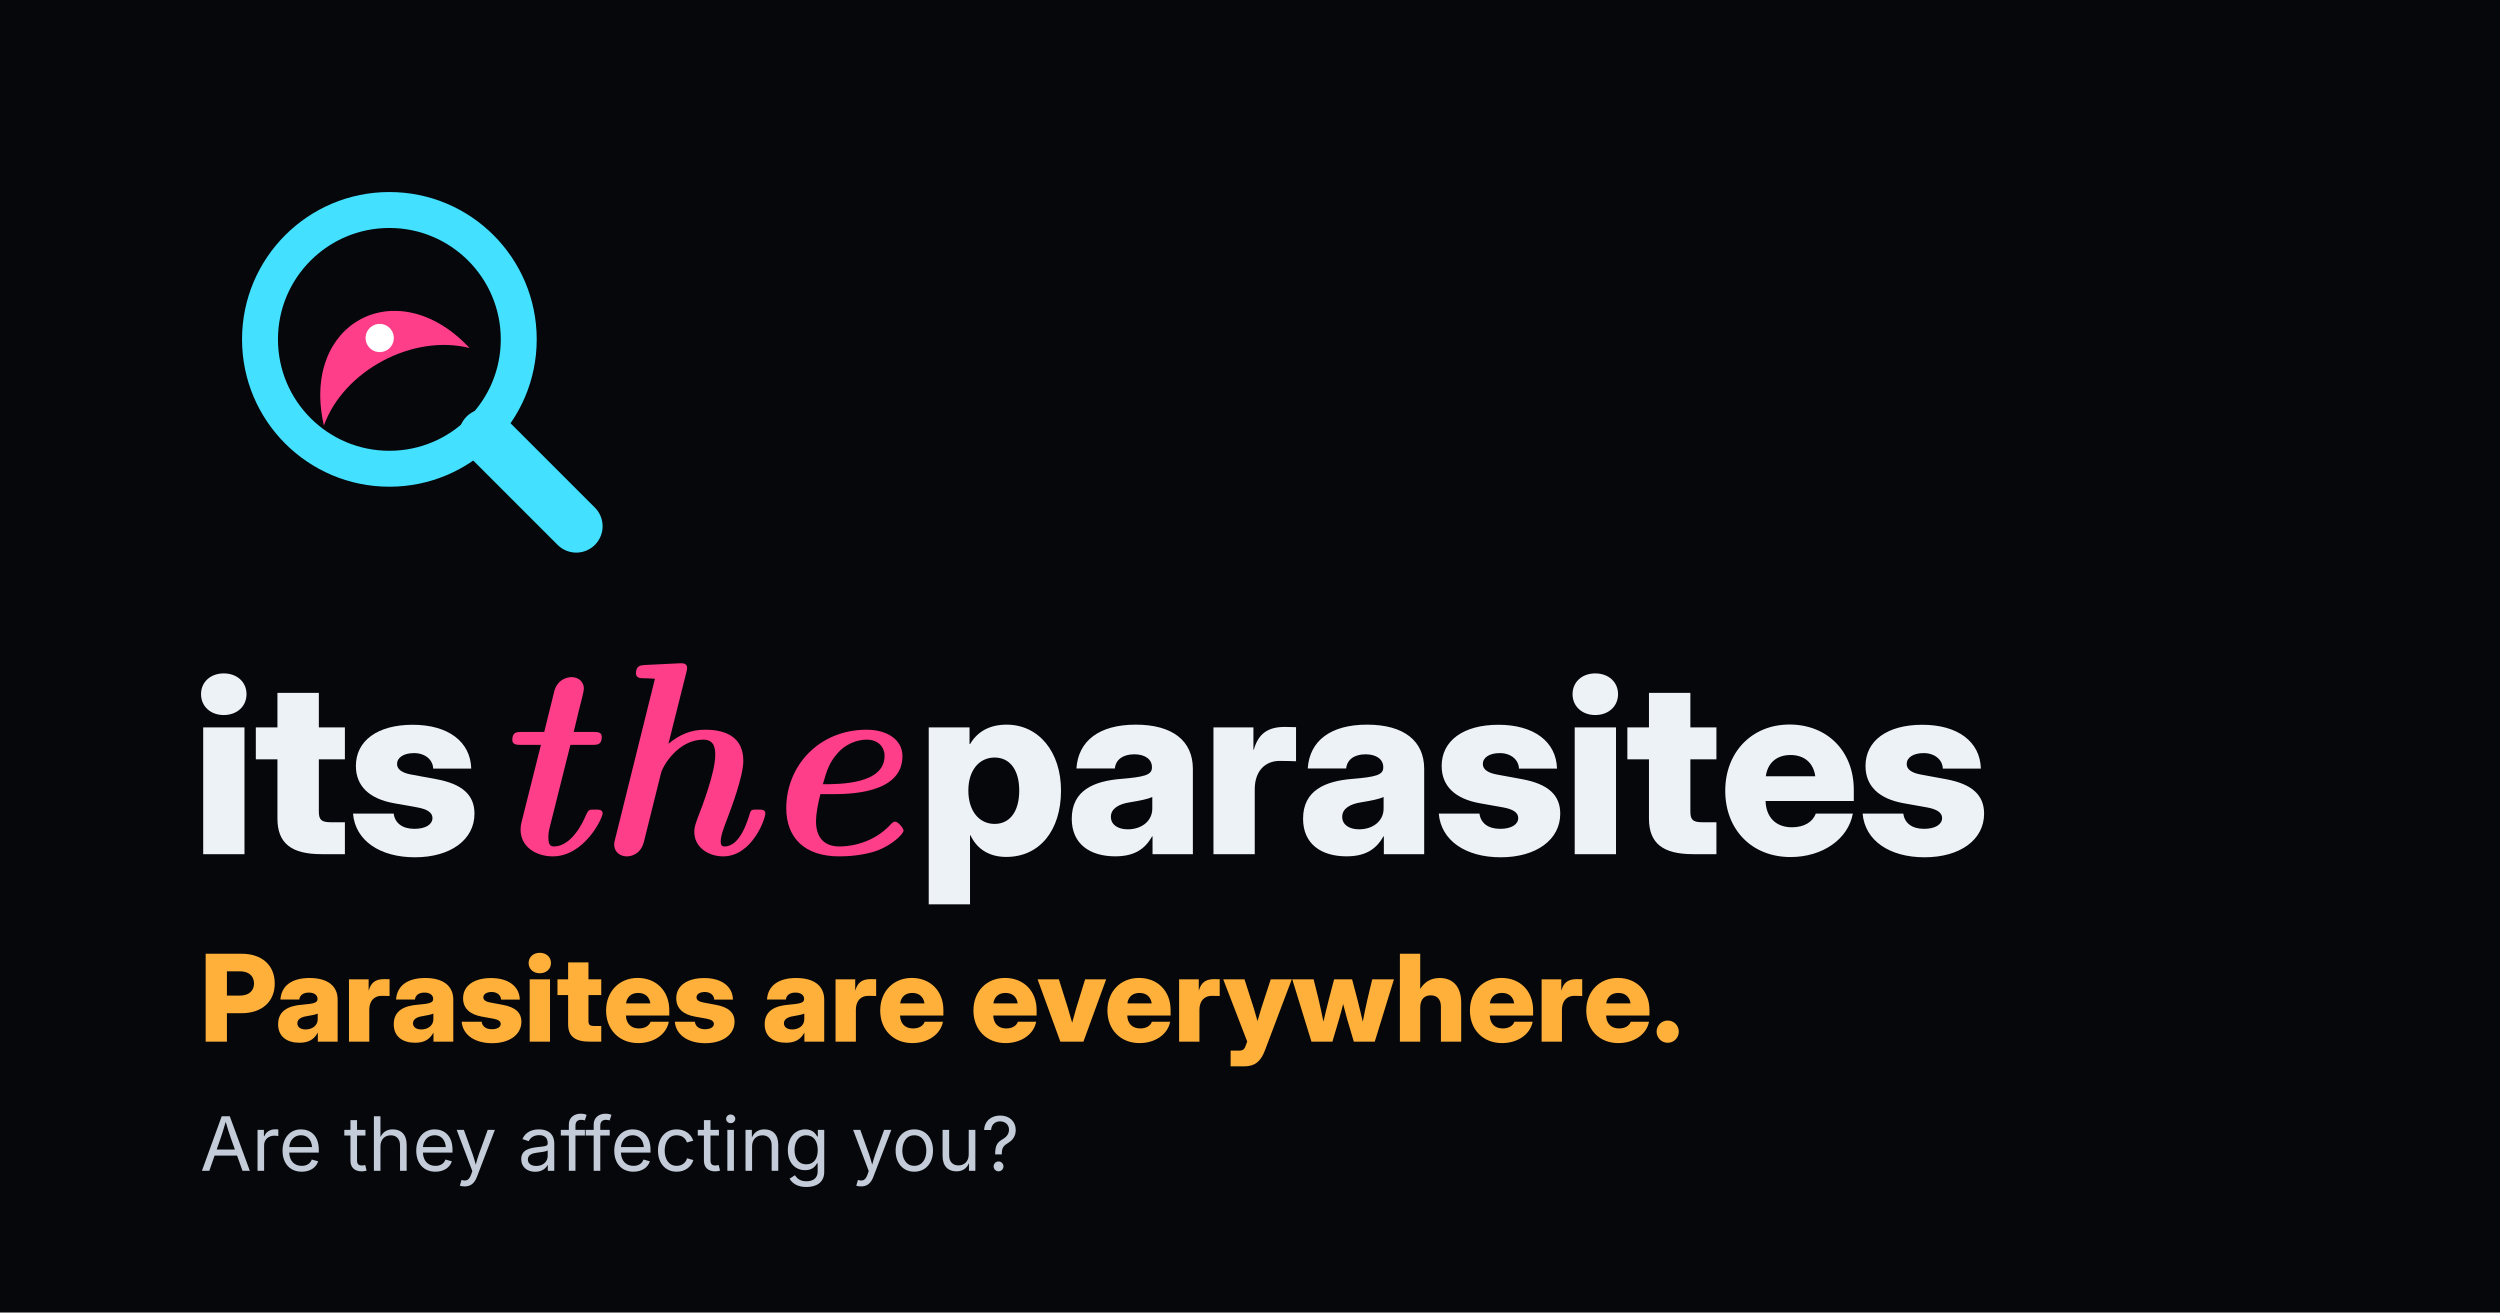
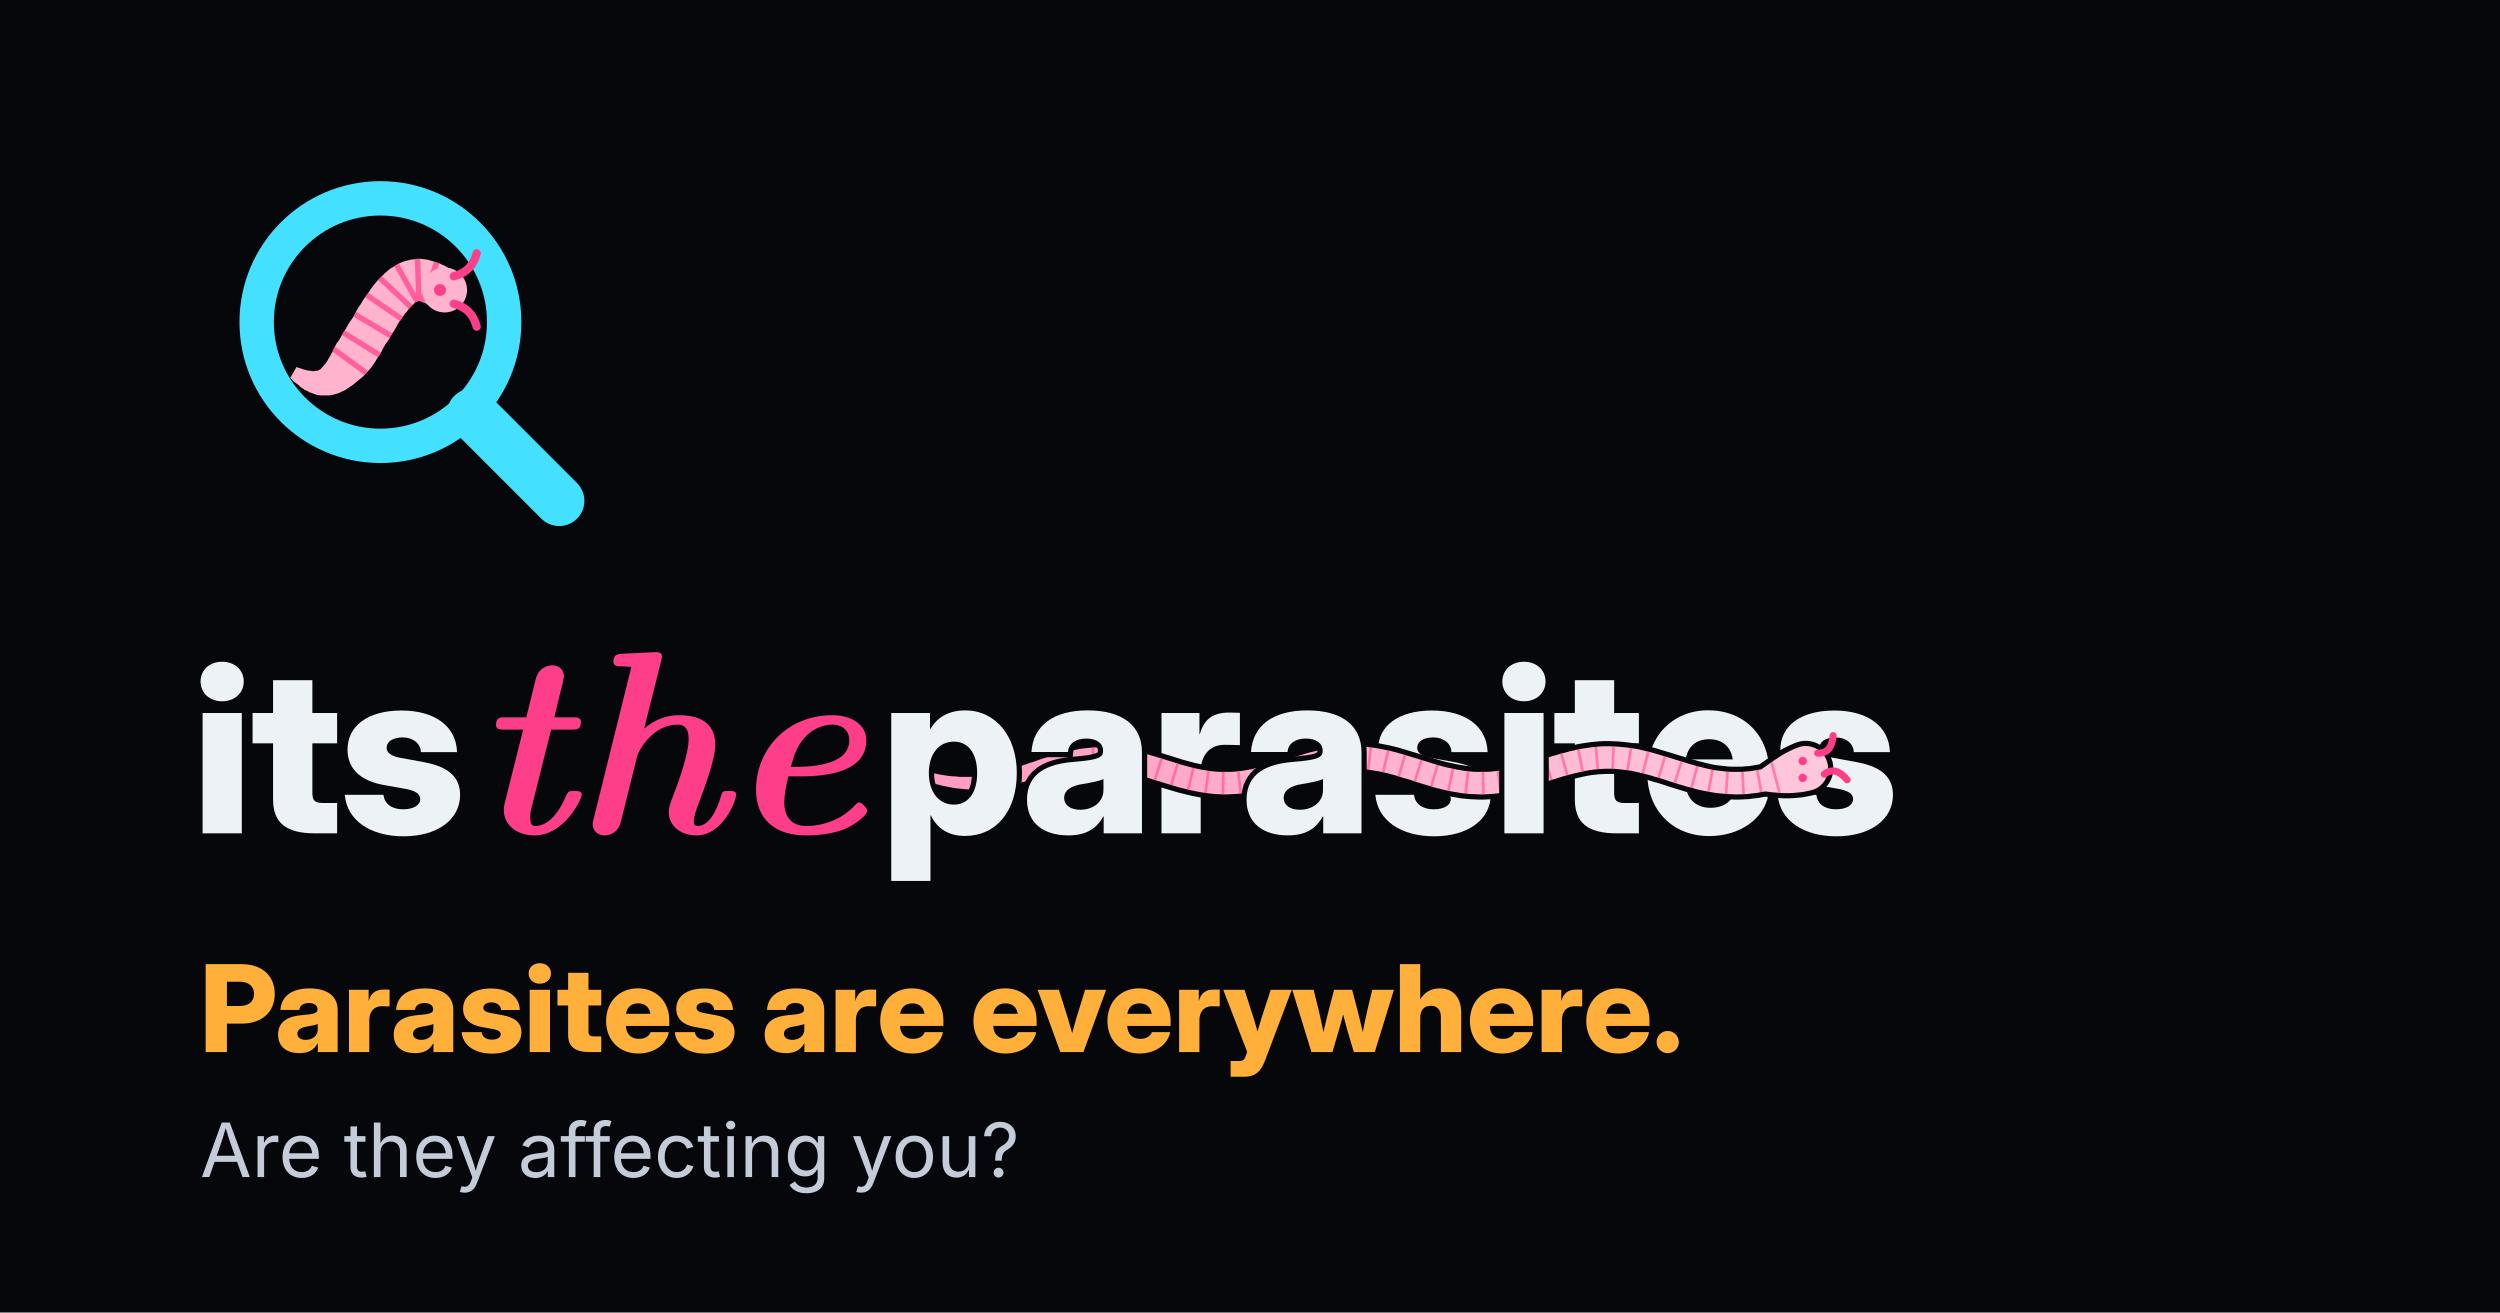
<svg xmlns="http://www.w3.org/2000/svg" viewBox="0 0 1200 630" width="1200" height="630">
-   <rect width="1200" height="630" fill="#05070b" />
-   <g transform="translate(88 64) scale(2.3)">
+   <rect x="0" y="0" width="1200" height="630" fill="#05070b" />
+   <g transform="translate(88 60) scale(2.2)">
    <circle cx="43" cy="43" r="27" fill="none" stroke="#43e1ff" stroke-width="7.5" />
    <path d="M63 63 L82 82" stroke="#43e1ff" stroke-width="11" stroke-linecap="round" />
-     <g transform="translate(43 50) rotate(-28) scale(.82)">
-       <path d="M-21 4 C-14 -22 14 -22 21 4 C10 -6 -10 -6 -21 4 Z" fill="#ff3e8a" />
-       <circle cx="2" cy="-9" r="3.6" fill="#ffffff" />
-     </g>
+     <path d="M23.3 55.2 L23.7 55.5 L24.0 55.9 L24.4 56.2 L24.8 56.5 L25.2 56.8 L25.6 57.2 L26.1 57.5 L26.5 57.8 L27.0 58.0 L27.5 58.3 L28.1 58.5 L28.6 58.7 L29.2 58.9 L29.9 59.0 L30.5 59.0 L31.2 59.0 L31.8 59.0 L32.5 58.9 L33.2 58.7 L33.9 58.5 L34.5 58.2 L35.2 57.9 L35.8 57.5 L36.4 57.1 L37.0 56.7 L37.6 56.2 L38.2 55.7 L38.8 55.2 L39.4 54.7 L39.9 54.1 L40.5 53.5 L41.0 52.9 L41.5 52.2 L41.9 51.6 L42.3 50.9 L42.8 50.2 L43.2 49.5 L43.6 48.7 L44.0 48.0 L44.5 47.3 L44.9 46.7 L45.3 46.0 L45.7 45.3 L46.1 44.7 L46.5 44.0 L46.8 43.4 L47.2 42.8 L47.6 42.3 L48.0 41.7 L48.3 41.2 L48.7 40.8 L49.0 40.4 L49.3 40.0 L49.6 39.7 L49.9 39.4 L50.2 39.1 L50.4 38.9 L50.6 38.7 L50.8 38.6 L51.0 38.5 L51.1 38.5 L51.2 38.4 L51.2 38.4 L51.3 38.4 L51.3 38.4 L51.4 38.4 L51.4 38.4 L51.5 38.4 L51.6 38.4 L51.7 38.5 L51.9 38.5 L52.1 38.6 L52.3 38.7 L52.6 38.8 L52.9 38.9 L53.2 39.1 L53.5 39.3 L53.9 39.5 L54.2 39.7 L54.6 40.0 L59.4 32.0 L58.9 31.8 L58.5 31.5 L58.0 31.3 L57.5 31.0 L57.0 30.7 L56.5 30.5 L55.9 30.2 L55.3 30.0 L54.7 29.8 L54.0 29.6 L53.3 29.4 L52.6 29.3 L51.9 29.2 L51.1 29.2 L50.3 29.3 L49.5 29.4 L48.8 29.6 L48.0 29.8 L47.3 30.1 L46.5 30.5 L45.9 30.9 L45.2 31.3 L44.6 31.8 L44.0 32.3 L43.5 32.8 L42.9 33.4 L42.4 33.9 L41.9 34.5 L41.4 35.1 L40.9 35.8 L40.5 36.4 L40.0 37.1 L39.5 37.8 L39.1 38.4 L38.7 39.1 L38.2 39.8 L37.8 40.5 L37.4 41.3 L37.0 42.0 L36.5 42.7 L36.1 43.3 L35.7 44.0 L35.3 44.7 L34.9 45.3 L34.5 46.0 L34.2 46.6 L33.8 47.2 L33.4 47.7 L33.1 48.3 L32.8 48.9 L32.6 49.4 L32.3 49.9 L32.1 50.3 L31.8 50.8 L31.6 51.1 L31.4 51.5 L31.2 51.8 L31.0 52.1 L30.8 52.3 L30.6 52.5 L30.5 52.7 L30.3 52.9 L30.2 53.0 L30.0 53.2 L29.9 53.3 L29.7 53.4 L29.5 53.5 L29.3 53.6 L29.0 53.6 L28.7 53.7 L28.4 53.7 L28.1 53.7 L27.7 53.6 L27.3 53.6 L26.9 53.5 L26.5 53.4 L26.1 53.3 L25.6 53.1 L25.2 53.0 L24.7 52.8Z" fill="#ffb3cc" />
+     <path d="M39.9 54.1 L32.8 48.9M42.8 50.2 L34.9 45.3M45.3 46.0 L37.4 41.3M47.6 42.3 L40.0 37.1M49.6 39.7 L42.9 33.4M51.0 38.5 L46.5 30.5M51.4 38.4 L51.1 29.2M52.1 38.6 L55.3 30.0" stroke="#ff3e8a" stroke-width="1.2" stroke-opacity=".7" />
+     <circle cx="57.0" cy="36.0" r="4.9" fill="#ffb3cc" />
+     <path d="M59.0 33.0 q4 -1 5 -5 M59.0 39.0 q4 1 5 5" stroke="#ff3e8a" stroke-width="1.8" fill="none" stroke-linecap="round" />
+     <circle cx="56.0" cy="36.0" r="1.3" fill="#ff3e8a" />
  </g>
-   <g transform="translate(92 410)">
-     <path d="M5.531 0.0H25.352V-60.844H5.531ZM15.384 -66.778C21.779 -66.778 26.331 -70.984 26.331 -76.804C26.331 -82.623 21.779 -86.771 15.384 -86.771C9.046 -86.771 4.494 -82.623 4.494 -76.804C4.494 -70.984 9.046 -66.778 15.384 -66.778ZM73.549 -60.844H61.047V-77.438H41.169V-60.844H30.798V-45.518H41.169V-17.112C41.169 -5.301 47.737 0.0 62.314 0.0H73.549V-15.326H66.693C62.257 -15.326 61.047 -16.536 61.047 -20.454V-45.518H73.549ZM107.17 1.498C124.225 1.498 135.748 -6.914 135.748 -19.417C135.748 -28.463 129.871 -33.706 117.369 -36.011L105.154 -38.258C100.948 -39.064 98.585 -40.735 98.585 -43.271C98.585 -46.267 101.581 -48.514 106.767 -48.514C112.01 -48.514 115.813 -45.345 115.928 -41.081H134.193C133.847 -54.045 123.073 -62.111 106.076 -62.111C89.136 -62.111 78.823 -54.391 78.823 -42.349C78.823 -32.727 85.218 -26.562 97.203 -24.43L108.207 -22.471C113.047 -21.606 115.582 -19.993 115.582 -17.343C115.582 -14.289 112.356 -12.157 106.882 -12.157C101.063 -12.157 97.548 -14.98 96.972 -19.475H77.44C78.535 -6.511 90.346 1.498 107.17 1.498Z" fill="#edf2f7" />
-     <path d="M197.256 -19.56C197.256 -21.41 195.538 -21.41 193.556 -21.41C190.648 -21.41 190.516 -21.278 189.459 -19.163C183.908 -6.079 177.432 -3.7 173.996 -3.7C172.807 -3.7 171.221 -3.833 171.221 -7.797C171.221 -10.308 171.485 -11.366 172.014 -13.48L181.793 -52.468H192.366C194.613 -52.468 196.86 -52.468 196.86 -56.3C196.86 -58.679 194.613 -58.679 192.763 -58.679H183.379L185.89 -69.12C186.816 -72.556 188.269 -78.371 188.269 -79.428C188.269 -82.468 186.023 -84.979 182.322 -84.979C180.604 -84.979 175.582 -84.186 173.996 -77.974L169.238 -58.679H158.533C156.154 -58.679 153.908 -58.679 153.908 -54.846C153.908 -52.468 156.154 -52.468 158.137 -52.468H167.652L158.401 -15.595C157.873 -13.48 157.873 -12.555 157.873 -11.762C157.873 -3.436 165.406 1.057 173.335 1.057C188.534 1.057 197.256 -17.313 197.256 -19.56ZM275.363 -19.56C275.363 -21.41 273.645 -21.41 271.662 -21.41C269.151 -21.41 268.49 -21.41 267.962 -19.692C266.905 -16.256 263.336 -3.7 255.803 -3.7C255.142 -3.7 253.953 -3.7 253.953 -6.079C253.953 -8.855 255.274 -12.291 256.993 -16.784C258.843 -21.674 264.79 -37.269 264.79 -44.802C264.79 -55.772 256.993 -59.736 246.552 -59.736C239.812 -59.736 234.525 -57.622 228.842 -52.996L237.433 -87.226C237.565 -87.886 237.829 -88.679 237.829 -89.34C237.829 -91.851 235.45 -91.719 233.6 -91.587L217.345 -90.794C215.891 -90.662 213.248 -90.662 213.248 -86.829C213.248 -84.45 215.626 -84.45 216.816 -84.45C218.402 -84.45 220.781 -84.318 222.367 -84.186L203.336 -7.533C202.807 -5.551 202.807 -5.286 202.807 -4.626C202.807 -1.322 205.318 1.057 208.886 1.057C210.472 1.057 215.494 0.396 217.08 -5.947L225.274 -38.855C226.199 -42.556 233.6 -54.979 245.627 -54.979C251.31 -54.979 251.31 -49.956 251.31 -47.445C251.31 -39.516 245.23 -23.26 242.851 -17.313C241.662 -14.009 241.265 -12.687 241.265 -10.705C241.265 -3.304 248.006 1.057 255.142 1.057C268.887 1.057 275.363 -16.784 275.363 -19.56ZM341.707 -11.366C341.707 -12.423 339.064 -15.595 337.742 -15.595C337.346 -15.595 336.817 -15.595 335.892 -14.67C326.112 -3.7 312.764 -3.7 310.914 -3.7C303.513 -3.7 299.68 -8.062 299.68 -15.859C299.68 -19.163 300.605 -24.317 301.795 -28.811H307.081C315.011 -28.811 341.178 -28.811 341.178 -47.049C341.178 -54.979 333.777 -59.736 323.998 -59.736C301.134 -59.736 285.407 -42.423 285.407 -22.071C285.407 -7.797 294.262 1.057 310.782 1.057C314.879 1.057 322.676 0.661 329.416 -1.85C336.553 -4.626 341.707 -9.78 341.707 -11.366ZM332.588 -47.181C332.588 -33.569 311.046 -33.569 302.984 -33.569C304.834 -40.177 306.156 -44.141 309.989 -48.371C313.689 -52.864 319.504 -54.979 323.998 -54.979C329.548 -54.979 332.588 -51.41 332.588 -47.181Z" fill="#ff3e8a" />
-     <path d="M353.79 24.084H373.61V-9.046H373.84C377.009 -2.305 383.002 1.325 391.01 1.325C406.97 1.325 417.284 -11.293 417.284 -30.537C417.284 -49.147 406.567 -62.169 391.183 -62.169C383.29 -62.169 377.298 -59.058 373.668 -52.893H373.38V-60.844H353.79ZM385.422 -14.52C377.931 -14.52 372.803 -20.8 372.803 -30.537C372.803 -40.159 377.931 -46.382 385.422 -46.382C392.739 -46.382 397.233 -40.447 397.233 -30.537C397.233 -20.512 392.739 -14.52 385.422 -14.52ZM443.299 1.037C451.884 1.037 457.358 -1.959 460.988 -8.527H461.218V0.0H480.577V-40.966C480.577 -54.391 470.84 -62.169 453.152 -62.169C435.521 -62.169 425.553 -54.333 424.689 -41.139H443.126C443.53 -45.287 446.929 -47.938 452.46 -47.938C457.703 -47.938 460.93 -45.46 460.93 -41.83V-41.542C460.93 -37.912 456.954 -37.048 446.065 -36.126C433.101 -35.089 422.442 -30.652 422.442 -16.997C422.442 -4.897 431.142 1.037 443.299 1.037ZM449.349 -11.927C444.509 -11.927 441.225 -14.174 441.225 -17.919C441.225 -21.895 445.028 -24.084 450.328 -24.891C455.226 -25.697 458.971 -26.446 461.103 -27.426V-21.895C461.103 -15.902 455.975 -11.927 449.349 -11.927ZM490.46 0.0H510.28V-31.171C510.28 -39.813 515.178 -44.769 522.265 -44.769C525.146 -44.769 528.66 -44.653 530.101 -44.596V-60.959C528.487 -61.017 526.816 -61.074 524.685 -61.074C516.561 -61.074 512.009 -57.848 509.819 -50.127H509.646V-60.844H490.46ZM554.33 1.037C562.915 1.037 568.388 -1.959 572.018 -8.527H572.249V0.0H591.608V-40.966C591.608 -54.391 581.871 -62.169 564.182 -62.169C546.551 -62.169 536.584 -54.333 535.719 -41.139H554.157C554.56 -45.287 557.96 -47.938 563.491 -47.938C568.734 -47.938 571.961 -45.46 571.961 -41.83V-41.542C571.961 -37.912 567.985 -37.048 557.095 -36.126C544.132 -35.089 533.472 -30.652 533.472 -16.997C533.472 -4.897 542.173 1.037 554.33 1.037ZM560.38 -11.927C555.54 -11.927 552.256 -14.174 552.256 -17.919C552.256 -21.895 556.058 -24.084 561.359 -24.891C566.257 -25.697 570.002 -26.446 572.133 -27.426V-21.895C572.133 -15.902 567.006 -11.927 560.38 -11.927ZM628.34 1.498C645.395 1.498 656.918 -6.914 656.918 -19.417C656.918 -28.463 651.041 -33.706 638.538 -36.011L626.324 -38.258C622.118 -39.064 619.755 -40.735 619.755 -43.271C619.755 -46.267 622.751 -48.514 627.937 -48.514C633.18 -48.514 636.983 -45.345 637.098 -41.081H655.363C655.017 -54.045 644.243 -62.111 627.245 -62.111C610.306 -62.111 599.993 -54.391 599.993 -42.349C599.993 -32.727 606.388 -26.562 618.372 -24.43L629.377 -22.471C634.217 -21.606 636.752 -19.993 636.752 -17.343C636.752 -14.289 633.526 -12.157 628.052 -12.157C622.233 -12.157 618.718 -14.98 618.142 -19.475H598.61C599.704 -6.511 611.516 1.498 628.34 1.498ZM663.862 0.0H683.683V-60.844H663.862ZM673.715 -66.778C680.11 -66.778 684.662 -70.984 684.662 -76.804C684.662 -82.623 680.11 -86.771 673.715 -86.771C667.377 -86.771 662.825 -82.623 662.825 -76.804C662.825 -70.984 667.377 -66.778 673.715 -66.778ZM731.881 -60.844H719.378V-77.438H699.5V-60.844H689.129V-45.518H699.5V-17.112C699.5 -5.301 706.068 0.0 720.645 0.0H731.881V-15.326H725.024C720.588 -15.326 719.378 -16.536 719.378 -20.454V-45.518H731.881ZM767.46 1.383C782.844 1.383 795.117 -7.202 797.364 -19.475H779.56C778.12 -15.441 773.971 -12.906 768.152 -12.906C760.316 -12.906 755.706 -17.804 755.476 -25.524H797.825V-30.883C797.825 -49.32 785.206 -62.227 766.942 -62.227C748.908 -62.227 736.117 -48.975 736.117 -30.422C736.117 -11.869 748.792 1.383 767.46 1.383ZM755.591 -37.394C756.455 -43.789 760.777 -47.592 767.46 -47.592C774.086 -47.592 778.465 -43.789 779.33 -37.394ZM831.791 1.498C848.846 1.498 860.369 -6.914 860.369 -19.417C860.369 -28.463 854.492 -33.706 841.989 -36.011L829.775 -38.258C825.568 -39.064 823.206 -40.735 823.206 -43.271C823.206 -46.267 826.202 -48.514 831.388 -48.514C836.631 -48.514 840.434 -45.345 840.549 -41.081H858.814C858.468 -54.045 847.693 -62.111 830.696 -62.111C813.757 -62.111 803.443 -54.391 803.443 -42.349C803.443 -32.727 809.839 -26.562 821.823 -24.43L832.828 -22.471C837.668 -21.606 840.203 -19.993 840.203 -17.343C840.203 -14.289 836.977 -12.157 831.503 -12.157C825.684 -12.157 822.169 -14.98 821.593 -19.475H802.061C803.155 -6.511 814.967 1.498 831.791 1.498Z" fill="#edf2f7" />
+   <g transform="translate(92 400)">
+     <path d="M5.25 0.0H24.062V-57.75H5.25ZM14.602 -63.383C20.672 -63.383 24.992 -67.375 24.992 -72.898C24.992 -78.422 20.672 -82.359 14.602 -82.359C8.586 -82.359 4.266 -78.422 4.266 -72.898C4.266 -67.375 8.586 -63.383 14.602 -63.383Z" fill="#edf2f7" />
+     <path d="M69.81 -57.75H57.942V-73.5H39.075V-57.75H29.232V-43.203H39.075V-16.242C39.075 -5.031 45.31 0.0 59.146 0.0H69.81V-14.547H63.302C59.091 -14.547 57.942 -15.695 57.942 -19.414V-43.203H69.81Z" fill="#edf2f7" />
+     <path d="M101.721 1.422C117.908 1.422 128.846 -6.562 128.846 -18.43C128.846 -27.016 123.268 -31.992 111.401 -34.18L99.807 -36.312C95.815 -37.078 93.573 -38.664 93.573 -41.07C93.573 -43.914 96.416 -46.047 101.338 -46.047C106.315 -46.047 109.924 -43.039 110.033 -38.992H127.369C127.041 -51.297 116.815 -58.953 100.682 -58.953C84.604 -58.953 74.815 -51.625 74.815 -40.195C74.815 -31.062 80.885 -25.211 92.26 -23.188L102.705 -21.328C107.299 -20.508 109.705 -18.977 109.705 -16.461C109.705 -13.562 106.643 -11.539 101.448 -11.539C95.924 -11.539 92.588 -14.219 92.041 -18.484H73.502C74.541 -6.18 85.752 1.422 101.721 1.422Z" fill="#edf2f7" />
+     <path d="M187.226 -18.565C187.226 -20.321 185.596 -20.321 183.714 -20.321C180.954 -20.321 180.829 -20.196 179.825 -18.189C174.557 -5.77 168.41 -3.512 165.149 -3.512C164.02 -3.512 162.515 -3.638 162.515 -7.401C162.515 -9.784 162.765 -10.788 163.267 -12.795L172.55 -49.8H182.585C184.717 -49.8 186.85 -49.8 186.85 -53.437C186.85 -55.695 184.717 -55.695 182.961 -55.695H174.055L176.438 -65.605C177.316 -68.867 178.696 -74.386 178.696 -75.389C178.696 -78.275 176.564 -80.658 173.052 -80.658C171.421 -80.658 166.654 -79.905 165.149 -74.01L160.633 -55.695H150.472C148.214 -55.695 146.082 -55.695 146.082 -52.058C146.082 -49.8 148.214 -49.8 150.096 -49.8H159.128L150.347 -14.802C149.845 -12.795 149.845 -11.917 149.845 -11.164C149.845 -3.261 156.995 1.004 164.522 1.004C178.947 1.004 187.226 -16.433 187.226 -18.565Z" fill="#ff3e8a" />
+     <path d="M261.361 -18.565C261.361 -20.321 259.731 -20.321 257.849 -20.321C255.466 -20.321 254.838 -20.321 254.337 -18.691C253.333 -15.429 249.946 -3.512 242.796 -3.512C242.169 -3.512 241.04 -3.512 241.04 -5.77C241.04 -8.404 242.294 -11.666 243.925 -15.931C245.681 -20.572 251.326 -35.374 251.326 -42.524C251.326 -52.936 243.925 -56.699 234.015 -56.699C227.618 -56.699 222.6 -54.692 217.206 -50.301L225.36 -82.79C225.485 -83.418 225.736 -84.17 225.736 -84.797C225.736 -87.181 223.478 -87.055 221.722 -86.93L206.293 -86.177C204.913 -86.052 202.404 -86.052 202.404 -82.414C202.404 -80.156 204.662 -80.156 205.791 -80.156C207.297 -80.156 209.555 -80.031 211.06 -79.905L192.996 -7.15C192.495 -5.268 192.495 -5.018 192.495 -4.39C192.495 -1.254 194.878 1.004 198.265 1.004C199.77 1.004 204.537 0.376 206.042 -5.645L213.82 -36.879C214.698 -40.392 221.722 -52.183 233.137 -52.183C238.531 -52.183 238.531 -47.416 238.531 -45.033C238.531 -37.507 232.761 -22.077 230.503 -16.433C229.374 -13.297 228.998 -12.042 228.998 -10.161C228.998 -3.136 235.395 1.004 242.169 1.004C255.215 1.004 261.361 -15.931 261.361 -18.565Z" fill="#ff3e8a" />
+     <path d="M324.332 -10.788C324.332 -11.791 321.823 -14.802 320.569 -14.802C320.193 -14.802 319.691 -14.802 318.813 -13.924C309.53 -3.512 296.861 -3.512 295.105 -3.512C288.08 -3.512 284.442 -7.652 284.442 -15.053C284.442 -18.189 285.32 -23.081 286.449 -27.346H291.467C298.993 -27.346 323.83 -27.346 323.83 -44.657C323.83 -52.183 316.806 -56.699 307.523 -56.699C285.822 -56.699 270.895 -40.266 270.895 -20.948C270.895 -7.401 279.299 1.004 294.979 1.004C298.868 1.004 306.269 0.627 312.666 -1.756C319.44 -4.39 324.332 -9.283 324.332 -10.788ZM315.677 -44.782C315.677 -31.862 295.23 -31.862 287.578 -31.862C289.334 -38.134 290.589 -41.897 294.227 -45.911C297.739 -50.176 303.258 -52.183 307.523 -52.183C312.792 -52.183 315.677 -48.796 315.677 -44.782Z" fill="#ff3e8a" />
+     <path d="M335.8 22.859H354.613V-8.586H354.832C357.839 -2.188 363.527 1.258 371.129 1.258C386.277 1.258 396.066 -10.719 396.066 -28.984C396.066 -46.648 385.894 -59.008 371.293 -59.008C363.8 -59.008 358.113 -56.055 354.668 -50.203H354.394V-57.75H335.8ZM365.824 -13.781C358.714 -13.781 353.847 -19.742 353.847 -28.984C353.847 -38.117 358.714 -44.023 365.824 -44.023C372.769 -44.023 377.035 -38.391 377.035 -28.984C377.035 -19.469 372.769 -13.781 365.824 -13.781Z" fill="#edf2f7" />
+     <path d="M420.759 0.984C428.907 0.984 434.102 -1.859 437.548 -8.094H437.766V0.0H456.141V-38.883C456.141 -51.625 446.899 -59.008 430.11 -59.008C413.376 -59.008 403.915 -51.57 403.094 -39.047H420.594C420.977 -42.984 424.204 -45.5 429.454 -45.5C434.43 -45.5 437.493 -43.148 437.493 -39.703V-39.43C437.493 -35.984 433.719 -35.164 423.384 -34.289C411.079 -33.305 400.962 -29.094 400.962 -16.133C400.962 -4.648 409.219 0.984 420.759 0.984ZM426.501 -11.32C421.907 -11.32 418.79 -13.453 418.79 -17.008C418.79 -20.781 422.399 -22.859 427.43 -23.625C432.079 -24.391 435.634 -25.102 437.657 -26.031V-20.781C437.657 -15.094 432.79 -11.32 426.501 -11.32Z" fill="#edf2f7" />
+     <path d="M465.521 0.0H484.334V-29.586C484.334 -37.789 488.982 -42.492 495.709 -42.492C498.443 -42.492 501.779 -42.383 503.146 -42.328V-57.859C501.615 -57.914 500.029 -57.969 498.006 -57.969C490.295 -57.969 485.974 -54.906 483.896 -47.578H483.732V-57.75H465.521Z" fill="#edf2f7" />
+     <path d="M526.144 0.984C534.292 0.984 539.487 -1.859 542.933 -8.094H543.151V0.0H561.526V-38.883C561.526 -51.625 552.284 -59.008 535.495 -59.008C518.761 -59.008 509.3 -51.57 508.479 -39.047H525.979C526.362 -42.984 529.589 -45.5 534.839 -45.5C539.815 -45.5 542.878 -43.148 542.878 -39.703V-39.43C542.878 -35.984 539.104 -35.164 528.769 -34.289C516.464 -33.305 506.347 -29.094 506.347 -16.133C506.347 -4.648 514.604 0.984 526.144 0.984ZM531.886 -11.32C527.292 -11.32 524.175 -13.453 524.175 -17.008C524.175 -20.781 527.784 -22.859 532.815 -23.625C537.464 -24.391 541.019 -25.102 543.042 -26.031V-20.781C543.042 -15.094 538.175 -11.32 531.886 -11.32Z" fill="#edf2f7" />
+     <path d="M596.391 1.422C612.578 1.422 623.516 -6.562 623.516 -18.43C623.516 -27.016 617.938 -31.992 606.07 -34.18L594.477 -36.312C590.484 -37.078 588.242 -38.664 588.242 -41.07C588.242 -43.914 591.086 -46.047 596.008 -46.047C600.984 -46.047 604.594 -43.039 604.703 -38.992H622.039C621.711 -51.297 611.484 -58.953 595.352 -58.953C579.274 -58.953 569.484 -51.625 569.484 -40.195C569.484 -31.062 575.555 -25.211 586.93 -23.188L597.375 -21.328C601.969 -20.508 604.375 -18.977 604.375 -16.461C604.375 -13.562 601.313 -11.539 596.117 -11.539C590.594 -11.539 587.258 -14.219 586.711 -18.484H568.172C569.211 -6.18 580.422 1.422 596.391 1.422Z" fill="#edf2f7" />
+     <path d="M630.107 0.0H648.919V-57.75H630.107ZM639.458 -63.383C645.529 -63.383 649.849 -67.375 649.849 -72.898C649.849 -78.422 645.529 -82.359 639.458 -82.359C633.443 -82.359 629.122 -78.422 629.122 -72.898C629.122 -67.375 633.443 -63.383 639.458 -63.383Z" fill="#edf2f7" />
+     <path d="M694.666 -57.75H682.799V-73.5H663.932V-57.75H654.088V-43.203H663.932V-16.242C663.932 -5.031 670.166 0.0 684.002 0.0H694.666V-14.547H688.159C683.948 -14.547 682.799 -15.695 682.799 -19.414V-43.203H694.666Z" fill="#edf2f7" />
+     <path d="M728.437 1.312C743.039 1.312 754.687 -6.836 756.82 -18.484H739.921C738.554 -14.656 734.617 -12.25 729.093 -12.25C721.656 -12.25 717.281 -16.898 717.062 -24.227H757.257V-29.312C757.257 -46.812 745.281 -59.062 727.945 -59.062C710.828 -59.062 698.687 -46.484 698.687 -28.875C698.687 -11.266 710.718 1.312 728.437 1.312ZM717.171 -35.492C717.992 -41.562 722.093 -45.172 728.437 -45.172C734.726 -45.172 738.882 -41.562 739.703 -35.492Z" fill="#edf2f7" />
+     <path d="M789.497 1.422C805.684 1.422 816.622 -6.562 816.622 -18.43C816.622 -27.016 811.044 -31.992 799.176 -34.18L787.583 -36.312C783.59 -37.078 781.348 -38.664 781.348 -41.07C781.348 -43.914 784.192 -46.047 789.114 -46.047C794.09 -46.047 797.7 -43.039 797.809 -38.992H815.145C814.817 -51.297 804.59 -58.953 788.458 -58.953C772.379 -58.953 762.59 -51.625 762.59 -40.195C762.59 -31.062 768.661 -25.211 780.036 -23.188L790.481 -21.328C795.075 -20.508 797.481 -18.977 797.481 -16.461C797.481 -13.562 794.419 -11.539 789.223 -11.539C783.7 -11.539 780.364 -14.219 779.817 -18.484H761.278C762.317 -6.18 773.528 1.422 789.497 1.422Z" fill="#edf2f7" />
+     <defs>
+       <linearGradient id="wg9782" x1="347" y1="0" x2="776" y2="0" gradientUnits="userSpaceOnUse">
+         <stop offset="0" stop-color="#ff9cc0" />
+         <stop offset="1" stop-color="#ffc7da" />
+       </linearGradient>
+     </defs>
+     <path d="M346.4 -27.2 L348.4 -26.5 L350.3 -25.8 L352.3 -25.1 L354.2 -24.5 L356.2 -23.9 L358.2 -23.4 L360.2 -22.9 L362.2 -22.5 L364.2 -22.1 L366.2 -21.7 L368.2 -21.5 L370.2 -21.3 L372.3 -21.1 L374.3 -21.0 L376.4 -21.0 L378.4 -21.1 L380.5 -21.2 L382.5 -21.4 L384.6 -21.6 L386.6 -21.9 L388.7 -22.2 L390.7 -22.6 L392.7 -23.0 L394.7 -23.5 L396.8 -24.0 L398.8 -24.5 L400.8 -25.1 L402.7 -25.6 L404.7 -26.2 L406.7 -26.7 L408.6 -27.3 L410.6 -27.8 L412.5 -28.4 L414.4 -28.9 L416.3 -29.3 L418.2 -29.8 L420.1 -30.2 L422.0 -30.5 L423.8 -30.8 L425.7 -31.1 L427.5 -31.3 L429.3 -31.4 L431.1 -31.5 L432.9 -31.6 L434.7 -31.5 L436.5 -31.5 L438.3 -31.3 L440.1 -31.2 L441.9 -30.9 L443.7 -30.6 L445.5 -30.3 L447.3 -29.9 L449.2 -29.4 L451.0 -29.0 L452.8 -28.4 L454.7 -27.9 L456.6 -27.4 L458.5 -26.8 L460.4 -26.2 L462.3 -25.6 L464.3 -25.0 L466.2 -24.4 L468.2 -23.8 L470.2 -23.2 L472.2 -22.6 L474.2 -22.0 L476.3 -21.5 L478.3 -21.0 L480.4 -20.5 L482.4 -20.1 L484.5 -19.7 L486.6 -19.4 L488.7 -19.1 L490.8 -18.9 L492.9 -18.8 L495.0 -18.7 L497.2 -18.7 L499.3 -18.8 L501.4 -18.9 L503.5 -19.1 L505.6 -19.3 L507.7 -19.7 L509.8 -20.0 L511.9 -20.4 L513.9 -20.9 L516.0 -21.4 L518.0 -21.9 L520.0 -22.5 L522.0 -23.1 L524.0 -23.7 L526.0 -24.3 L527.9 -24.9 L529.9 -25.6 L531.8 -26.2 L533.7 -26.7 L535.6 -27.3 L537.5 -27.9 L539.4 -28.4 L541.3 -28.9 L543.1 -29.3 L544.9 -29.7 L546.8 -30.0 L548.6 -30.3 L550.4 -30.6 L552.2 -30.8 L554.0 -30.9 L555.7 -31.0 L557.5 -31.0 L559.3 -31.0 L561.1 -30.9 L562.9 -30.8 L564.7 -30.6 L566.5 -30.3 L568.3 -30.0 L570.1 -29.7 L571.9 -29.3 L573.8 -28.9 L575.6 -28.4 L577.5 -27.9 L579.4 -27.3 L581.3 -26.7 L583.2 -26.2 L585.1 -25.6 L587.1 -24.9 L589.1 -24.3 L591.0 -23.7 L593.0 -23.1 L595.0 -22.5 L597.0 -21.9 L599.1 -21.4 L601.1 -20.9 L603.2 -20.4 L605.3 -20.0 L607.3 -19.7 L609.4 -19.3 L611.5 -19.1 L613.6 -18.9 L615.8 -18.8 L617.9 -18.7 L620.0 -18.7 L622.1 -18.8 L624.2 -18.9 L626.3 -19.1 L628.4 -19.4 L630.5 -19.7 L632.6 -20.1 L634.7 -20.5 L636.7 -21.0 L638.8 -21.5 L640.8 -22.0 L642.8 -22.6 L644.8 -23.2 L646.8 -23.8 L648.8 -24.4 L650.8 -25.0 L652.7 -25.6 L654.6 -26.2 L656.5 -26.8 L658.4 -27.4 L660.3 -27.9 L662.2 -28.4 L664.1 -28.9 L665.9 -29.3 L667.7 -29.7 L669.6 -30.1 L671.4 -30.4 L673.2 -30.6 L675.0 -30.8 L676.7 -30.9 L678.5 -31.0 L680.3 -31.0 L682.1 -31.0 L683.9 -30.9 L685.7 -30.7 L687.4 -30.5 L689.2 -30.3 L691.1 -30.0 L692.9 -29.6 L694.7 -29.2 L696.6 -28.8 L698.4 -28.3 L700.3 -27.8 L702.2 -27.2 L704.1 -26.7 L706.0 -26.1 L707.9 -25.5 L709.9 -24.8 L711.9 -24.2 L713.8 -23.6 L715.8 -23.0 L717.8 -22.4 L719.9 -21.9 L721.9 -21.3 L723.9 -20.8 L726.0 -20.4 L728.1 -20.0 L730.2 -19.6 L732.3 -19.3 L734.4 -19.1 L736.5 -18.9 L738.6 -18.8 L740.7 -18.7 L742.8 -18.7 L744.9 -18.8 L747.1 -18.9 L749.2 -19.2 L751.3 -19.4 L753.4 -19.8 L755.4 -20.1 L757.7 -19.8 L759.9 -19.6 L762.2 -19.4 L764.4 -19.3 L766.6 -19.3 L768.8 -19.4 L771.0 -19.6 L773.1 -19.8 L775.1 -20.2 L777.1 -20.6 L779.0 -21.2 A 10.8 10.8 0 0 0 772.6 -41.7 L772.6 -41.7 L770.7 -41.1 L768.8 -40.3 L766.9 -39.4 L765.1 -38.5 L763.4 -37.5 L761.7 -36.4 L760.0 -35.3 L758.3 -34.1 L756.7 -33.0 L755.0 -31.8 L753.4 -30.7 L751.5 -30.4 L749.7 -30.1 L747.9 -29.8 L746.1 -29.7 L744.4 -29.5 L742.6 -29.5 L740.8 -29.5 L739.0 -29.5 L737.2 -29.6 L735.4 -29.8 L733.7 -30.0 L731.8 -30.2 L730.0 -30.5 L728.2 -30.9 L726.4 -31.3 L724.5 -31.8 L722.7 -32.2 L720.8 -32.8 L718.9 -33.3 L717.0 -33.9 L715.1 -34.5 L713.1 -35.1 L711.2 -35.7 L709.2 -36.3 L707.2 -36.9 L705.2 -37.5 L703.2 -38.1 L701.2 -38.7 L699.2 -39.2 L697.1 -39.7 L695.1 -40.2 L693.0 -40.6 L690.9 -40.9 L688.8 -41.2 L686.7 -41.4 L684.6 -41.6 L682.5 -41.7 L680.3 -41.8 L678.2 -41.8 L676.1 -41.7 L674.0 -41.5 L671.9 -41.3 L669.8 -41.0 L667.7 -40.7 L665.6 -40.3 L663.6 -39.8 L661.5 -39.4 L659.5 -38.8 L657.4 -38.3 L655.4 -37.7 L653.4 -37.1 L651.4 -36.5 L649.5 -35.9 L647.5 -35.3 L645.6 -34.7 L643.7 -34.1 L641.7 -33.5 L639.8 -32.9 L638.0 -32.4 L636.1 -31.9 L634.2 -31.4 L632.4 -31.0 L630.6 -30.6 L628.8 -30.3 L627.0 -30.0 L625.2 -29.8 L623.4 -29.6 L621.6 -29.5 L619.8 -29.5 L618.0 -29.5 L616.2 -29.5 L614.5 -29.6 L612.7 -29.8 L610.9 -30.0 L609.1 -30.3 L607.3 -30.6 L605.4 -31.0 L603.6 -31.4 L601.7 -31.8 L599.9 -32.3 L598.0 -32.8 L596.1 -33.4 L594.2 -34.0 L592.3 -34.6 L590.3 -35.2 L588.4 -35.8 L586.4 -36.4 L584.4 -37.0 L582.4 -37.6 L580.4 -38.2 L578.4 -38.8 L576.4 -39.3 L574.3 -39.8 L572.2 -40.2 L570.2 -40.6 L568.1 -41.0 L566.0 -41.2 L563.9 -41.5 L561.8 -41.6 L559.6 -41.7 L557.5 -41.8 L555.4 -41.7 L553.3 -41.6 L551.2 -41.5 L549.1 -41.3 L547.0 -41.0 L544.9 -40.6 L542.8 -40.2 L540.7 -39.8 L538.7 -39.3 L536.6 -38.8 L534.6 -38.2 L532.6 -37.6 L530.6 -37.0 L528.6 -36.4 L526.7 -35.8 L524.7 -35.2 L522.8 -34.6 L520.9 -34.0 L518.9 -33.4 L517.1 -32.8 L515.2 -32.3 L513.3 -31.8 L511.5 -31.4 L509.6 -31.0 L507.8 -30.6 L506.0 -30.3 L504.2 -30.0 L502.4 -29.8 L500.6 -29.6 L498.8 -29.5 L497.0 -29.5 L495.2 -29.5 L493.5 -29.5 L491.7 -29.6 L489.9 -29.8 L488.1 -30.0 L486.3 -30.3 L484.5 -30.6 L482.6 -31.0 L480.8 -31.4 L478.9 -31.9 L477.1 -32.4 L475.2 -32.9 L473.3 -33.5 L471.4 -34.1 L469.5 -34.7 L467.5 -35.3 L465.6 -35.9 L463.6 -36.5 L461.6 -37.1 L459.6 -37.7 L457.6 -38.3 L455.6 -38.8 L453.5 -39.3 L451.5 -39.7 L449.4 -40.1 L447.3 -40.5 L445.2 -40.8 L443.1 -41.0 L441.0 -41.1 L438.9 -41.2 L436.8 -41.3 L434.7 -41.3 L432.6 -41.2 L430.5 -41.0 L428.4 -40.8 L426.3 -40.5 L424.3 -40.1 L422.2 -39.7 L420.2 -39.3 L418.1 -38.8 L416.1 -38.2 L414.1 -37.7 L412.1 -37.1 L410.1 -36.4 L408.2 -35.8 L406.2 -35.1 L404.3 -34.4 L402.3 -33.8 L400.4 -33.1 L398.5 -32.5 L396.6 -31.8 L394.7 -31.2 L392.8 -30.6 L390.9 -30.1 L389.1 -29.5 L387.2 -29.1 L385.4 -28.6 L383.5 -28.3 L381.7 -27.9 L379.8 -27.6 L378.0 -27.4 L376.1 -27.2 L374.3 -27.1 L372.4 -27.1 L370.5 -27.1 L368.7 -27.1 L366.8 -27.3 L364.9 -27.4 L363.0 -27.6 L361.1 -27.9 L359.2 -28.2 L357.3 -28.6 L355.4 -29.0 L353.4 -29.4 L351.5 -29.9 L349.5 -30.4 L347.6 -30.8 Z" fill="url(#wg9782)" stroke="#05070b" stroke-width="5.0" paint-order="stroke" />
+     <path d="M432.9 -31.6 L432.6 -41.2 M440.1 -31.2 L441.0 -41.1 M447.3 -29.9 L449.4 -40.1 M454.7 -27.9 L457.6 -38.3 M462.3 -25.6 L465.6 -35.9 M470.2 -23.2 L473.3 -33.5 M478.3 -21.0 L480.8 -31.4 M486.6 -19.4 L488.1 -30.0 M495.0 -18.7 L495.2 -29.5 M503.5 -19.1 L502.4 -29.8 M511.9 -20.4 L509.6 -31.0 M520.0 -22.5 L517.1 -32.8 M527.9 -24.9 L524.7 -35.2 M535.6 -27.3 L532.6 -37.6 M543.1 -29.3 L540.7 -39.8 M550.4 -30.6 L549.1 -41.3 M557.5 -31.0 L557.5 -41.8 M564.7 -30.6 L566.0 -41.2 M571.9 -29.3 L574.3 -39.8 M579.4 -27.3 L582.4 -37.6 M587.1 -24.9 L590.3 -35.2 M595.0 -22.5 L598.0 -32.8 M603.2 -20.4 L605.4 -31.0 M611.5 -19.1 L612.7 -29.8 M620.0 -18.7 L619.8 -29.5 M628.4 -19.4 L627.0 -30.0 M636.7 -21.0 L634.2 -31.4 M644.8 -23.2 L641.7 -33.5 M652.7 -25.6 L649.5 -35.9 M660.3 -27.9 L657.4 -38.3 M667.7 -29.7 L665.6 -40.3 M675.0 -30.8 L674.0 -41.5 M682.1 -31.0 L682.5 -41.7 M689.2 -30.3 L690.9 -40.9 M696.6 -28.8 L699.2 -39.2 M704.1 -26.7 L707.2 -36.9 M711.9 -24.2 L715.1 -34.5 M719.9 -21.9 L722.7 -32.2 M728.1 -20.0 L730.0 -30.5 M736.5 -18.9 L737.2 -29.6 M744.9 -18.8 L744.4 -29.5 M753.4 -19.8 L751.5 -30.4 M762.2 -19.4 L758.3 -34.1 " stroke="#ff3e8a" stroke-opacity=".55" stroke-width="1.3" fill="none" />
+     <path d="M780.5 -38.5 Q787.2 -38.2 787.9 -46.9" fill="none" stroke="#ff3e8a" stroke-width="3.4" stroke-linecap="round" />
+     <path d="M783.7 -28.4 Q789.0 -32.5 794.6 -25.7" fill="none" stroke="#ff3e8a" stroke-width="3.4" stroke-linecap="round" />
+     <circle cx="773.3" cy="-34.7" r="2.0" fill="#ff3e8a" />
+     <circle cx="773.3" cy="-26.6" r="2.0" fill="#ff3e8a" />
+     <path d="M335.8 22.859H354.613V-8.586H354.832C357.839 -2.188 363.527 1.258 371.129 1.258C386.277 1.258 396.066 -10.719 396.066 -28.984C396.066 -46.648 385.894 -59.008 371.293 -59.008C363.8 -59.008 358.113 -56.055 354.668 -50.203H354.394V-57.75H335.8ZM365.824 -13.781C358.714 -13.781 353.847 -19.742 353.847 -28.984C353.847 -38.117 358.714 -44.023 365.824 -44.023C372.769 -44.023 377.035 -38.391 377.035 -28.984C377.035 -19.469 372.769 -13.781 365.824 -13.781Z" fill="#edf2f7" stroke="#05070b" stroke-width="5.0" paint-order="stroke" />
+     <path d="M420.759 0.984C428.907 0.984 434.102 -1.859 437.548 -8.094H437.766V0.0H456.141V-38.883C456.141 -51.625 446.899 -59.008 430.11 -59.008C413.376 -59.008 403.915 -51.57 403.094 -39.047H420.594C420.977 -42.984 424.204 -45.5 429.454 -45.5C434.43 -45.5 437.493 -43.148 437.493 -39.703V-39.43C437.493 -35.984 433.719 -35.164 423.384 -34.289C411.079 -33.305 400.962 -29.094 400.962 -16.133C400.962 -4.648 409.219 0.984 420.759 0.984ZM426.501 -11.32C421.907 -11.32 418.79 -13.453 418.79 -17.008C418.79 -20.781 422.399 -22.859 427.43 -23.625C432.079 -24.391 435.634 -25.102 437.657 -26.031V-20.781C437.657 -15.094 432.79 -11.32 426.501 -11.32Z" fill="#edf2f7" stroke="#05070b" stroke-width="5.0" paint-order="stroke" />
+     <path d="M526.144 0.984C534.292 0.984 539.487 -1.859 542.933 -8.094H543.151V0.0H561.526V-38.883C561.526 -51.625 552.284 -59.008 535.495 -59.008C518.761 -59.008 509.3 -51.57 508.479 -39.047H525.979C526.362 -42.984 529.589 -45.5 534.839 -45.5C539.815 -45.5 542.878 -43.148 542.878 -39.703V-39.43C542.878 -35.984 539.104 -35.164 528.769 -34.289C516.464 -33.305 506.347 -29.094 506.347 -16.133C506.347 -4.648 514.604 0.984 526.144 0.984ZM531.886 -11.32C527.292 -11.32 524.175 -13.453 524.175 -17.008C524.175 -20.781 527.784 -22.859 532.815 -23.625C537.464 -24.391 541.019 -25.102 543.042 -26.031V-20.781C543.042 -15.094 538.175 -11.32 531.886 -11.32Z" fill="#edf2f7" stroke="#05070b" stroke-width="5.0" paint-order="stroke" />
+     <path d="M630.107 0.0H648.919V-57.75H630.107ZM639.458 -63.383C645.529 -63.383 649.849 -67.375 649.849 -72.898C649.849 -78.422 645.529 -82.359 639.458 -82.359C633.443 -82.359 629.122 -78.422 629.122 -72.898C629.122 -67.375 633.443 -63.383 639.458 -63.383Z" fill="#edf2f7" stroke="#05070b" stroke-width="5.0" paint-order="stroke" />
  </g>
-   <text x="96" y="500" fill="#ffb03a" font-family="Inter Display,Inter,sans-serif" font-weight="800" font-size="58">Parasites are everywhere.</text>
-   <text x="96" y="562" fill="#c3ccd8" font-family="Inter,sans-serif" font-size="36">Are they affecting you?</text>
+   <text x="96" y="505" fill="#ffb03a" font-family="Inter Display,Inter,sans-serif" font-weight="800" font-size="58">Parasites are everywhere.</text>
+   <text x="96" y="565" fill="#c3ccd8" font-family="Inter,sans-serif" font-size="36">Are they affecting you?</text>
</svg>
